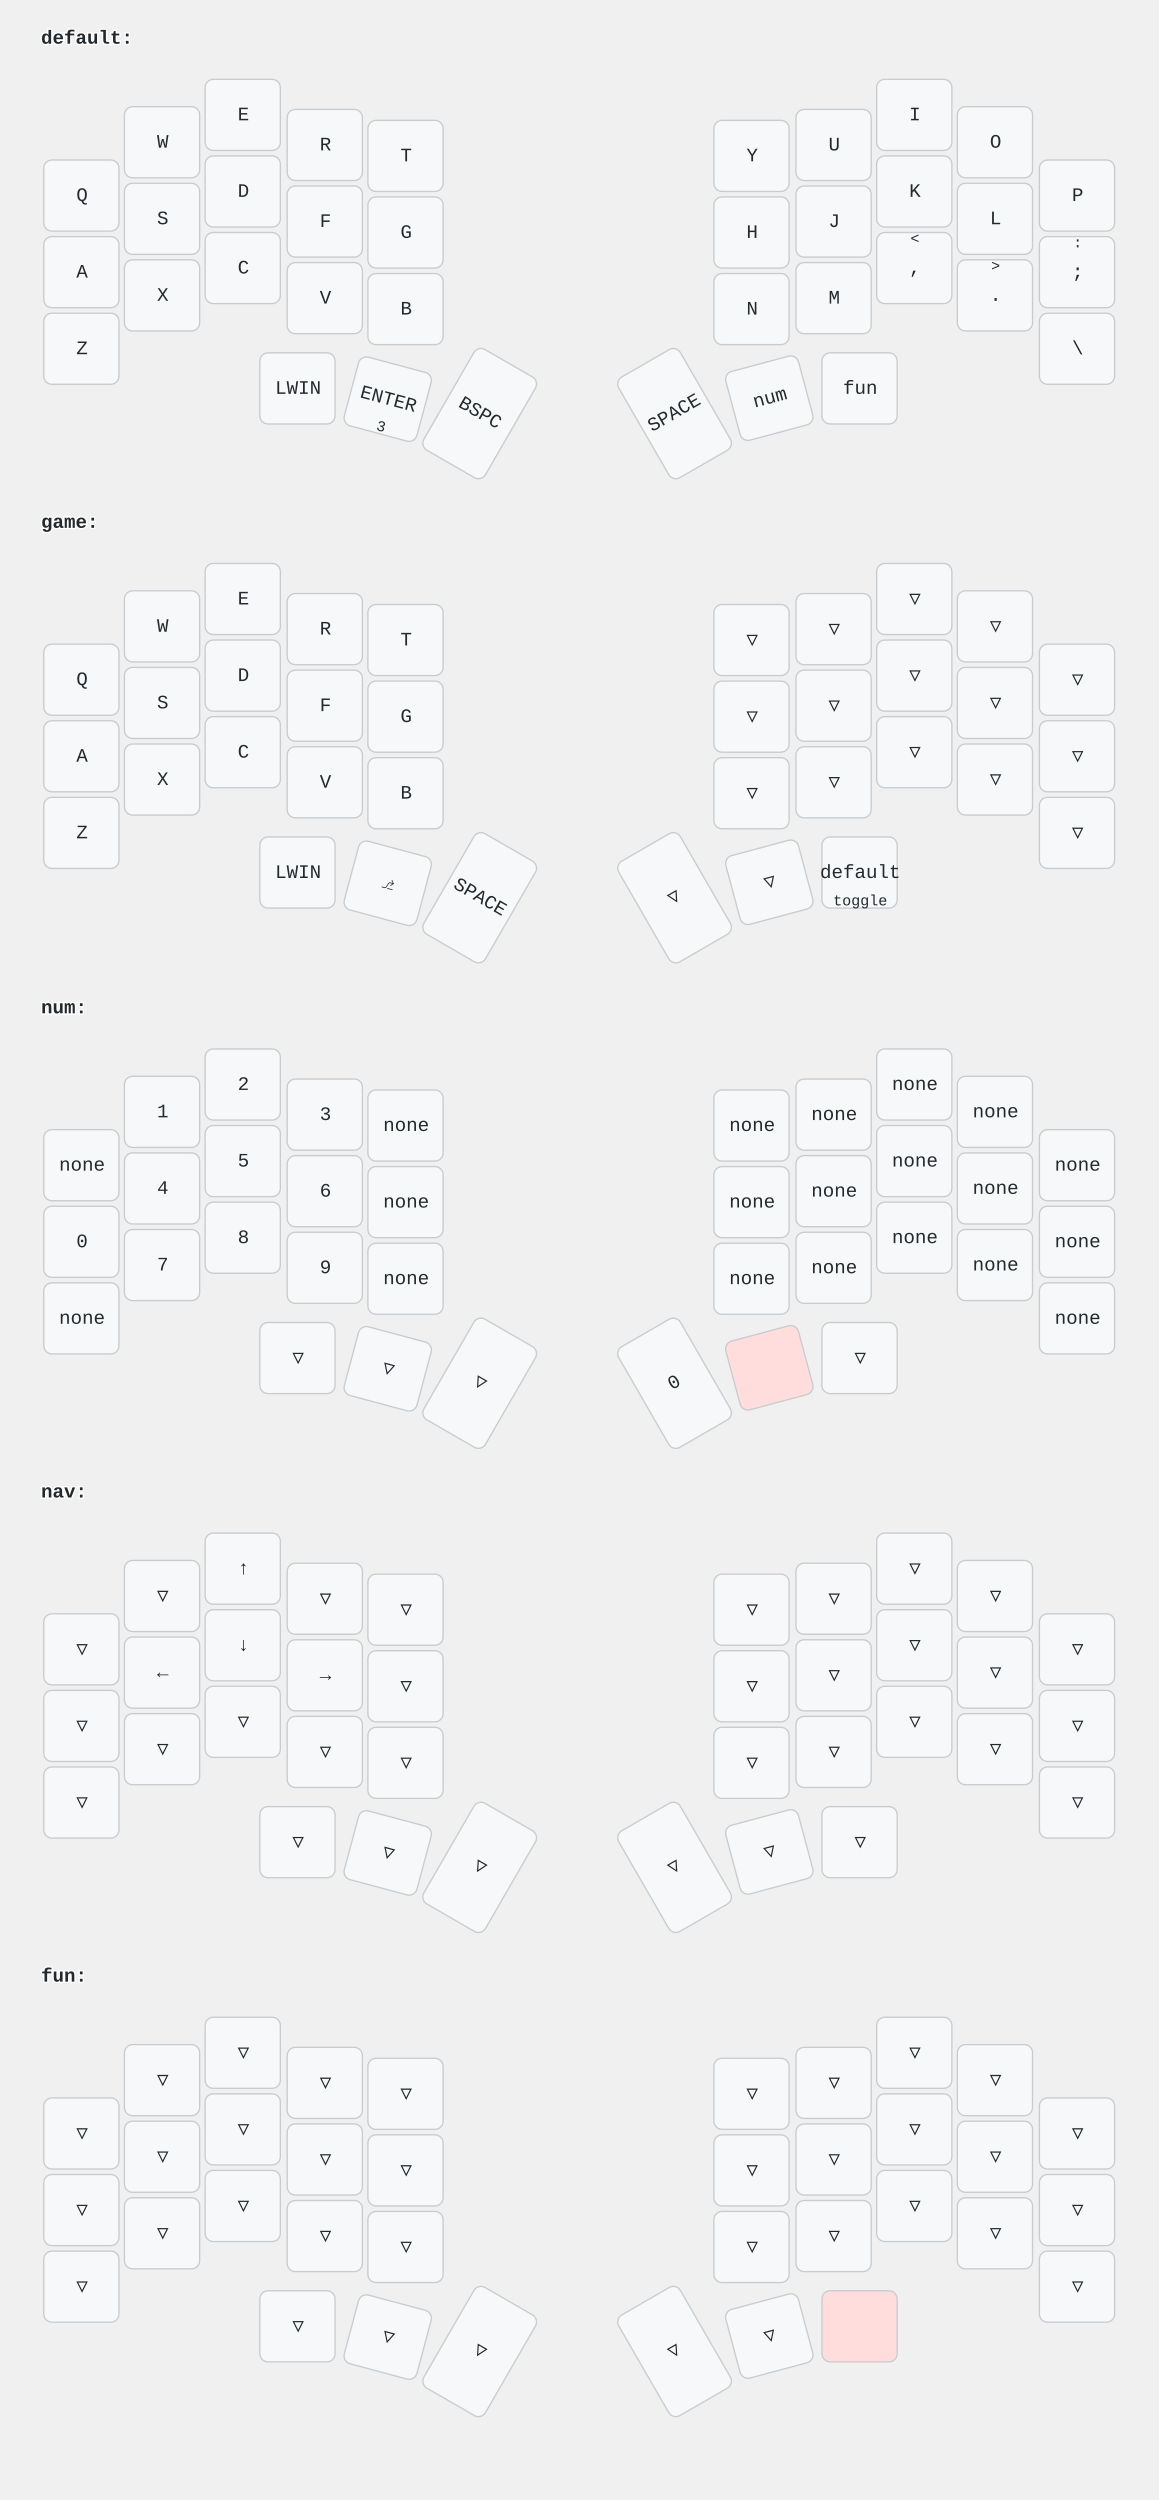
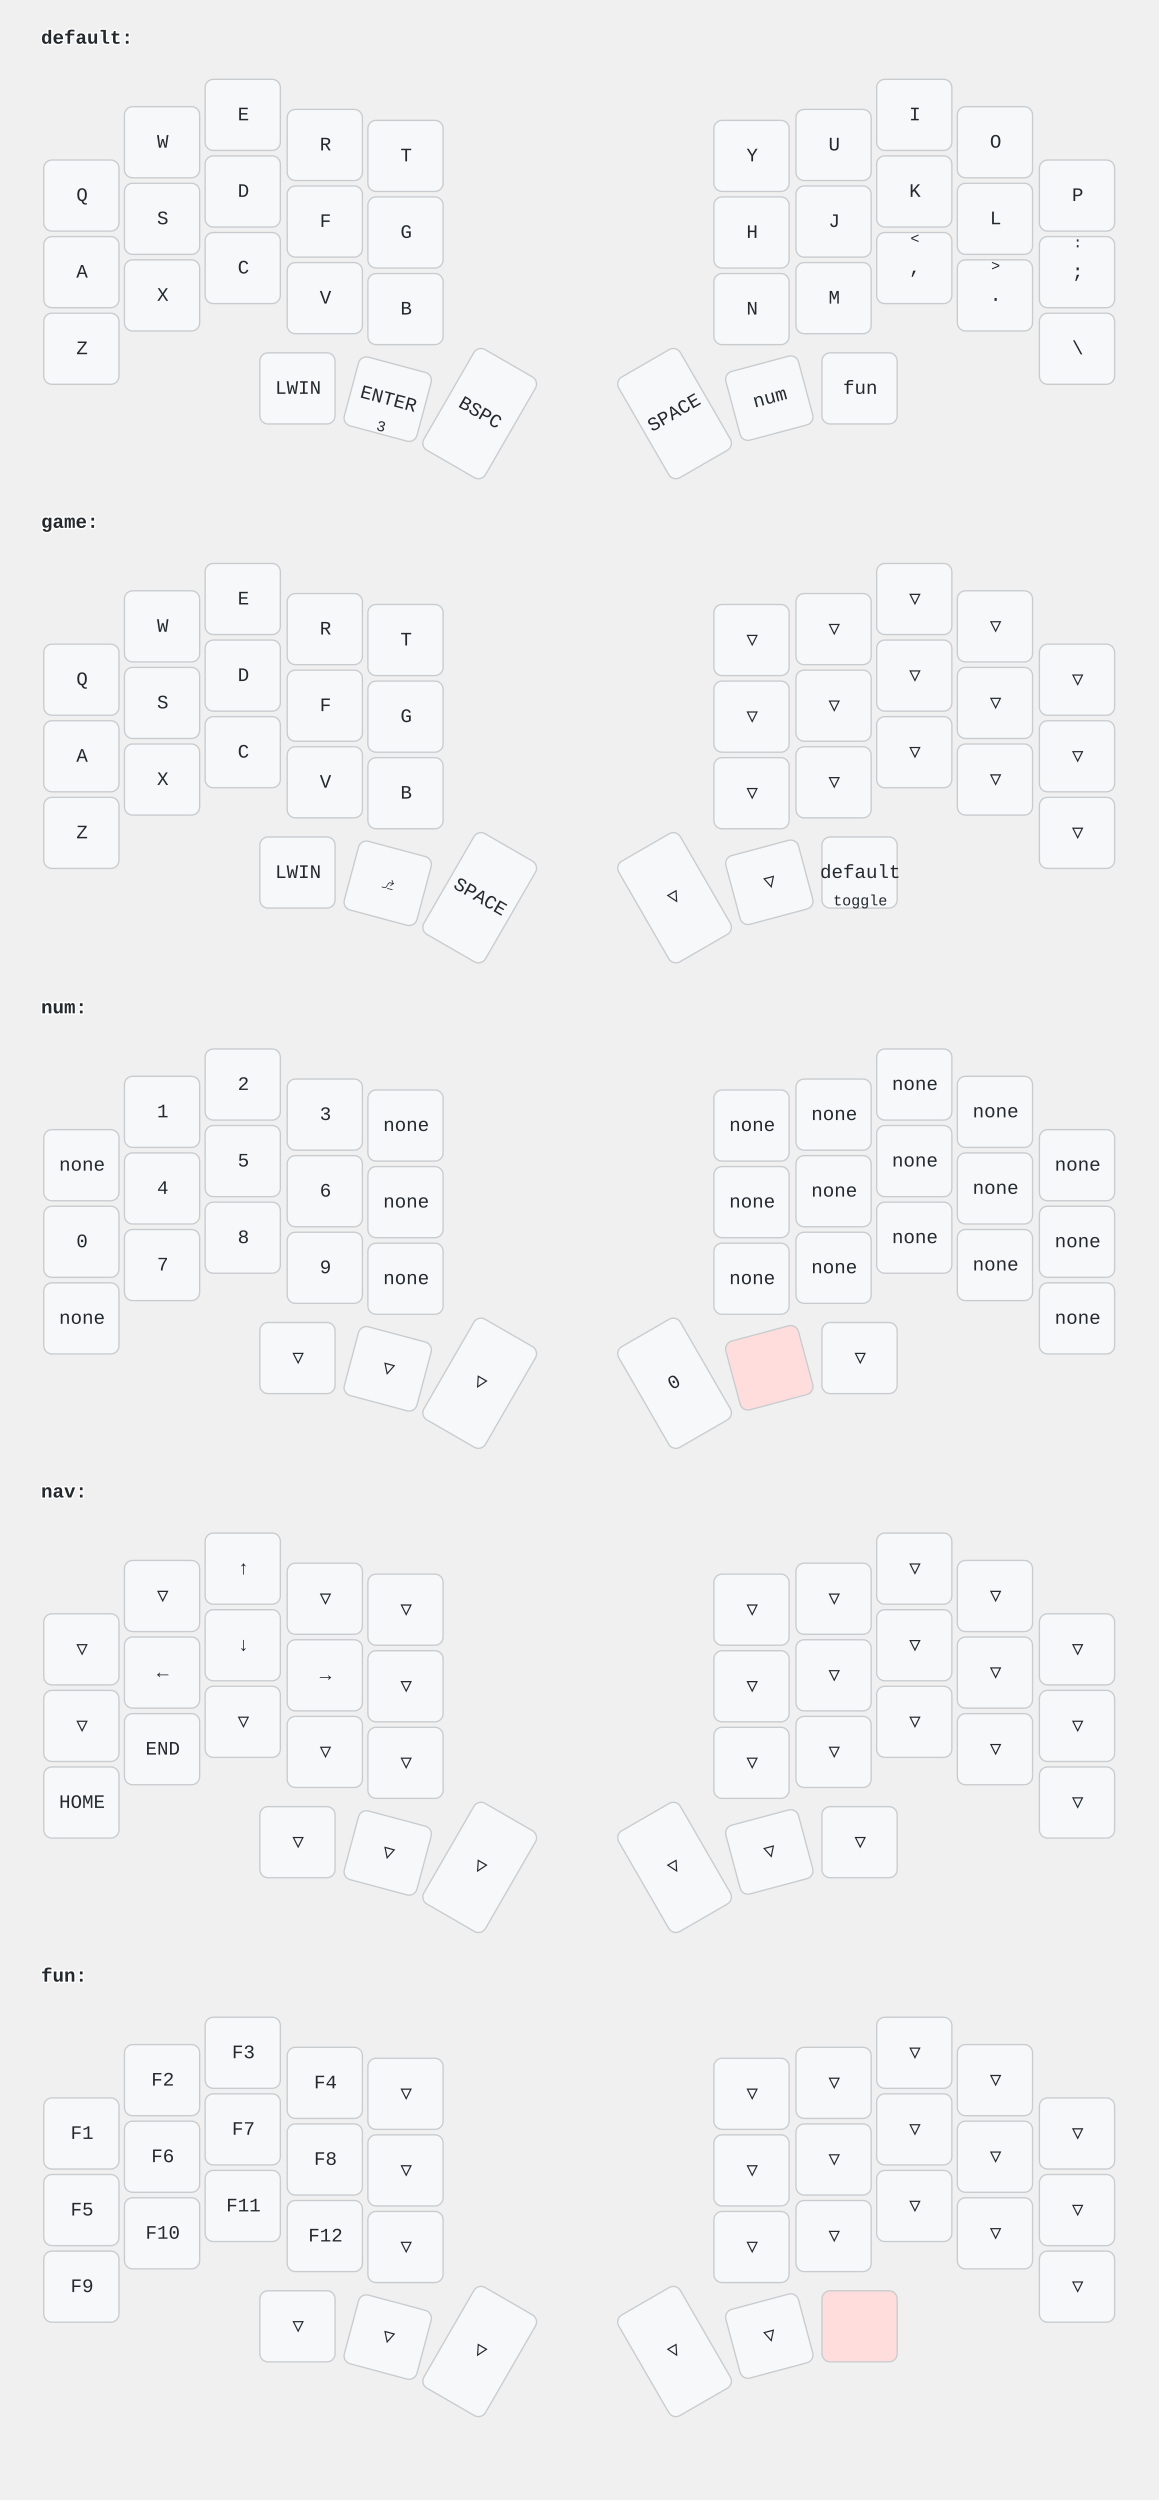
<svg xmlns="http://www.w3.org/2000/svg" width="847" height="1828" viewBox="0 0 847 1828" class="keymap">
  <style>/* font and background color specifications */
svg {
    font-family: SFMono-Regular,Consolas,Liberation Mono,Menlo,monospace;
    font-size: 14px;
    font-kerning: normal;
    text-rendering: optimizeLegibility;
    fill: #24292e;
}

/* default key styling */
rect {
    fill: #f6f8fa;
    stroke: #c9cccf;
    stroke-width: 1;
}

/* color accent for combo boxes */
rect.combo {
    fill: #cdf;
}

/* color accent for held keys */
rect.held, rect.combo.held {
    fill: #fdd;
}

/* color accent for ghost (optional) keys */
rect.ghost, rect.combo.ghost {
    fill: #ddd;
}

text {
    text-anchor: middle;
    dominant-baseline: middle;
}

/* styling for layer labels */
text.label {
    font-weight: bold;
    text-anchor: start;
    stroke: white;
    stroke-width: 2;
    paint-order: stroke;
}

/* styling for combo tap, and key hold/shifted label text */
text.combo, text.hold, text.shifted {
    font-size: 11px;
}

text.hold {
    text-anchor: middle;
    dominant-baseline: auto;
}

text.shifted {
    text-anchor: middle;
    dominant-baseline: hanging;
}

/* styling for hold/shifted label text in combo box */
text.combo.hold, text.combo.shifted {
    font-size: 8px;
}

/* styling for combo dendrons */
path {
    stroke-width: 1;
    stroke: gray;
    fill: none;
}
</style>
  <g transform="translate(30, 0)" class="layer-default">
    <text x="0" y="28" class="label" id="default">default:</text>
    <g transform="translate(0, 56)">
      <g transform="translate(30, 87)" class="key keypos-0">
        <rect rx="6" ry="6" x="-28" y="-26" width="55" height="52" class="key" />
        <text x="0" y="0" class="key tap">Q</text>
      </g>
      <g transform="translate(89, 48)" class="key keypos-1">
        <rect rx="6" ry="6" x="-28" y="-26" width="55" height="52" class="key" />
        <text x="0" y="0" class="key tap">W</text>
      </g>
      <g transform="translate(148, 28)" class="key keypos-2">
        <rect rx="6" ry="6" x="-28" y="-26" width="55" height="52" class="key" />
        <text x="0" y="0" class="key tap">E</text>
      </g>
      <g transform="translate(208, 50)" class="key keypos-3">
        <rect rx="6" ry="6" x="-28" y="-26" width="55" height="52" class="key" />
        <text x="0" y="0" class="key tap">R</text>
      </g>
      <g transform="translate(267, 58)" class="key keypos-4">
        <rect rx="6" ry="6" x="-28" y="-26" width="55" height="52" class="key" />
        <text x="0" y="0" class="key tap">T</text>
      </g>
      <g transform="translate(520, 58)" class="key keypos-5">
        <rect rx="6" ry="6" x="-28" y="-26" width="55" height="52" class="key" />
        <text x="0" y="0" class="key tap">Y</text>
      </g>
      <g transform="translate(580, 50)" class="key keypos-6">
        <rect rx="6" ry="6" x="-28" y="-26" width="55" height="52" class="key" />
        <text x="0" y="0" class="key tap">U</text>
      </g>
      <g transform="translate(639, 28)" class="key keypos-7">
        <rect rx="6" ry="6" x="-28" y="-26" width="55" height="52" class="key" />
        <text x="0" y="0" class="key tap">I</text>
      </g>
      <g transform="translate(698, 48)" class="key keypos-8">
        <rect rx="6" ry="6" x="-28" y="-26" width="55" height="52" class="key" />
        <text x="0" y="0" class="key tap">O</text>
      </g>
      <g transform="translate(758, 87)" class="key keypos-9">
        <rect rx="6" ry="6" x="-28" y="-26" width="55" height="52" class="key" />
        <text x="0" y="0" class="key tap">P</text>
      </g>
      <g transform="translate(30, 143)" class="key keypos-10">
        <rect rx="6" ry="6" x="-28" y="-26" width="55" height="52" class="key" />
        <text x="0" y="0" class="key tap">A</text>
      </g>
      <g transform="translate(89, 104)" class="key keypos-11">
        <rect rx="6" ry="6" x="-28" y="-26" width="55" height="52" class="key" />
        <text x="0" y="0" class="key tap">S</text>
      </g>
      <g transform="translate(148, 84)" class="key keypos-12">
        <rect rx="6" ry="6" x="-28" y="-26" width="55" height="52" class="key" />
        <text x="0" y="0" class="key tap">D</text>
      </g>
      <g transform="translate(208, 106)" class="key keypos-13">
        <rect rx="6" ry="6" x="-28" y="-26" width="55" height="52" class="key" />
        <text x="0" y="0" class="key tap">F</text>
      </g>
      <g transform="translate(267, 114)" class="key keypos-14">
        <rect rx="6" ry="6" x="-28" y="-26" width="55" height="52" class="key" />
        <text x="0" y="0" class="key tap">G</text>
      </g>
      <g transform="translate(520, 114)" class="key keypos-15">
        <rect rx="6" ry="6" x="-28" y="-26" width="55" height="52" class="key" />
        <text x="0" y="0" class="key tap">H</text>
      </g>
      <g transform="translate(580, 106)" class="key keypos-16">
        <rect rx="6" ry="6" x="-28" y="-26" width="55" height="52" class="key" />
        <text x="0" y="0" class="key tap">J</text>
      </g>
      <g transform="translate(639, 84)" class="key keypos-17">
        <rect rx="6" ry="6" x="-28" y="-26" width="55" height="52" class="key" />
        <text x="0" y="0" class="key tap">K</text>
      </g>
      <g transform="translate(698, 104)" class="key keypos-18">
        <rect rx="6" ry="6" x="-28" y="-26" width="55" height="52" class="key" />
        <text x="0" y="0" class="key tap">L</text>
      </g>
      <g transform="translate(758, 143)" class="key keypos-19">
        <rect rx="6" ry="6" x="-28" y="-26" width="55" height="52" class="key" />
        <text x="0" y="0" class="key tap">;</text>
        <text x="0" y="-24" class="key shifted">:</text>
      </g>
      <g transform="translate(30, 199)" class="key keypos-20">
        <rect rx="6" ry="6" x="-28" y="-26" width="55" height="52" class="key" />
        <text x="0" y="0" class="key tap">Z</text>
      </g>
      <g transform="translate(89, 160)" class="key keypos-21">
        <rect rx="6" ry="6" x="-28" y="-26" width="55" height="52" class="key" />
        <text x="0" y="0" class="key tap">X</text>
      </g>
      <g transform="translate(148, 140)" class="key keypos-22">
        <rect rx="6" ry="6" x="-28" y="-26" width="55" height="52" class="key" />
        <text x="0" y="0" class="key tap">C</text>
      </g>
      <g transform="translate(208, 162)" class="key keypos-23">
        <rect rx="6" ry="6" x="-28" y="-26" width="55" height="52" class="key" />
        <text x="0" y="0" class="key tap">V</text>
      </g>
      <g transform="translate(267, 170)" class="key keypos-24">
        <rect rx="6" ry="6" x="-28" y="-26" width="55" height="52" class="key" />
        <text x="0" y="0" class="key tap">B</text>
      </g>
      <g transform="translate(520, 170)" class="key keypos-25">
        <rect rx="6" ry="6" x="-28" y="-26" width="55" height="52" class="key" />
        <text x="0" y="0" class="key tap">N</text>
      </g>
      <g transform="translate(580, 162)" class="key keypos-26">
        <rect rx="6" ry="6" x="-28" y="-26" width="55" height="52" class="key" />
        <text x="0" y="0" class="key tap">M</text>
      </g>
      <g transform="translate(639, 140)" class="key keypos-27">
        <rect rx="6" ry="6" x="-28" y="-26" width="55" height="52" class="key" />
        <text x="0" y="0" class="key tap">,</text>
        <text x="0" y="-24" class="key shifted">&lt;</text>
      </g>
      <g transform="translate(698, 160)" class="key keypos-28">
        <rect rx="6" ry="6" x="-28" y="-26" width="55" height="52" class="key" />
        <text x="0" y="0" class="key tap">.</text>
        <text x="0" y="-24" class="key shifted">&gt;</text>
      </g>
      <g transform="translate(758, 199)" class="key keypos-29">
        <rect rx="6" ry="6" x="-28" y="-26" width="55" height="52" class="key" />
        <text x="0" y="0" class="key tap">\</text>
      </g>
      <g transform="translate(188, 228)" class="key keypos-30">
        <rect rx="6" ry="6" x="-28" y="-26" width="55" height="52" class="key" />
        <text x="0" y="0" class="key tap">LWIN</text>
      </g>
      <g transform="translate(254, 236) rotate(15.0)" class="key keypos-31">
        <rect rx="6" ry="6" x="-28" y="-26" width="55" height="52" class="key" />
        <text x="0" y="0" class="key tap">ENTER</text>
        <text x="0" y="24" class="key hold">3</text>
      </g>
      <g transform="translate(321, 246) rotate(30.0)" class="key keypos-32">
        <rect rx="6" ry="6" x="-26" y="-42" width="52" height="85" class="key" />
        <text x="0" y="0" class="key tap">BSPC</text>
      </g>
      <g transform="translate(463, 246) rotate(-30.0)" class="key keypos-33">
        <rect rx="6" ry="6" x="-26" y="-42" width="52" height="85" class="key" />
        <text x="0" y="0" class="key tap">SPACE</text>
      </g>
      <g transform="translate(533, 235) rotate(-15.0)" class="key keypos-34">
        <rect rx="6" ry="6" x="-28" y="-26" width="55" height="52" class="key" />
        <a href="#num">
          <text x="0" y="0" class="key tap layer-activator">num</text>
        </a>
      </g>
      <g transform="translate(599, 228)" class="key keypos-35">
        <rect rx="6" ry="6" x="-28" y="-26" width="55" height="52" class="key" />
        <a href="#fun">
          <text x="0" y="0" class="key tap layer-activator">fun</text>
        </a>
      </g>
    </g>
  </g>
  <g transform="translate(30, 354)" class="layer-game">
    <text x="0" y="28" class="label" id="game">game:</text>
    <g transform="translate(0, 56)">
      <g transform="translate(30, 87)" class="key keypos-0">
        <rect rx="6" ry="6" x="-28" y="-26" width="55" height="52" class="key" />
        <text x="0" y="0" class="key tap">Q</text>
      </g>
      <g transform="translate(89, 48)" class="key keypos-1">
        <rect rx="6" ry="6" x="-28" y="-26" width="55" height="52" class="key" />
        <text x="0" y="0" class="key tap">W</text>
      </g>
      <g transform="translate(148, 28)" class="key keypos-2">
        <rect rx="6" ry="6" x="-28" y="-26" width="55" height="52" class="key" />
        <text x="0" y="0" class="key tap">E</text>
      </g>
      <g transform="translate(208, 50)" class="key keypos-3">
        <rect rx="6" ry="6" x="-28" y="-26" width="55" height="52" class="key" />
        <text x="0" y="0" class="key tap">R</text>
      </g>
      <g transform="translate(267, 58)" class="key keypos-4">
        <rect rx="6" ry="6" x="-28" y="-26" width="55" height="52" class="key" />
        <text x="0" y="0" class="key tap">T</text>
      </g>
      <g transform="translate(520, 58)" class="key trans keypos-5">
        <rect rx="6" ry="6" x="-28" y="-26" width="55" height="52" class="key trans" />
        <text x="0" y="0" class="key trans tap">▽</text>
      </g>
      <g transform="translate(580, 50)" class="key trans keypos-6">
        <rect rx="6" ry="6" x="-28" y="-26" width="55" height="52" class="key trans" />
        <text x="0" y="0" class="key trans tap">▽</text>
      </g>
      <g transform="translate(639, 28)" class="key trans keypos-7">
        <rect rx="6" ry="6" x="-28" y="-26" width="55" height="52" class="key trans" />
        <text x="0" y="0" class="key trans tap">▽</text>
      </g>
      <g transform="translate(698, 48)" class="key trans keypos-8">
        <rect rx="6" ry="6" x="-28" y="-26" width="55" height="52" class="key trans" />
        <text x="0" y="0" class="key trans tap">▽</text>
      </g>
      <g transform="translate(758, 87)" class="key trans keypos-9">
        <rect rx="6" ry="6" x="-28" y="-26" width="55" height="52" class="key trans" />
        <text x="0" y="0" class="key trans tap">▽</text>
      </g>
      <g transform="translate(30, 143)" class="key keypos-10">
        <rect rx="6" ry="6" x="-28" y="-26" width="55" height="52" class="key" />
        <text x="0" y="0" class="key tap">A</text>
      </g>
      <g transform="translate(89, 104)" class="key keypos-11">
        <rect rx="6" ry="6" x="-28" y="-26" width="55" height="52" class="key" />
        <text x="0" y="0" class="key tap">S</text>
      </g>
      <g transform="translate(148, 84)" class="key keypos-12">
        <rect rx="6" ry="6" x="-28" y="-26" width="55" height="52" class="key" />
        <text x="0" y="0" class="key tap">D</text>
      </g>
      <g transform="translate(208, 106)" class="key keypos-13">
        <rect rx="6" ry="6" x="-28" y="-26" width="55" height="52" class="key" />
        <text x="0" y="0" class="key tap">F</text>
      </g>
      <g transform="translate(267, 114)" class="key keypos-14">
        <rect rx="6" ry="6" x="-28" y="-26" width="55" height="52" class="key" />
        <text x="0" y="0" class="key tap">G</text>
      </g>
      <g transform="translate(520, 114)" class="key trans keypos-15">
        <rect rx="6" ry="6" x="-28" y="-26" width="55" height="52" class="key trans" />
        <text x="0" y="0" class="key trans tap">▽</text>
      </g>
      <g transform="translate(580, 106)" class="key trans keypos-16">
        <rect rx="6" ry="6" x="-28" y="-26" width="55" height="52" class="key trans" />
        <text x="0" y="0" class="key trans tap">▽</text>
      </g>
      <g transform="translate(639, 84)" class="key trans keypos-17">
        <rect rx="6" ry="6" x="-28" y="-26" width="55" height="52" class="key trans" />
        <text x="0" y="0" class="key trans tap">▽</text>
      </g>
      <g transform="translate(698, 104)" class="key trans keypos-18">
        <rect rx="6" ry="6" x="-28" y="-26" width="55" height="52" class="key trans" />
        <text x="0" y="0" class="key trans tap">▽</text>
      </g>
      <g transform="translate(758, 143)" class="key trans keypos-19">
        <rect rx="6" ry="6" x="-28" y="-26" width="55" height="52" class="key trans" />
        <text x="0" y="0" class="key trans tap">▽</text>
      </g>
      <g transform="translate(30, 199)" class="key keypos-20">
        <rect rx="6" ry="6" x="-28" y="-26" width="55" height="52" class="key" />
        <text x="0" y="0" class="key tap">Z</text>
      </g>
      <g transform="translate(89, 160)" class="key keypos-21">
        <rect rx="6" ry="6" x="-28" y="-26" width="55" height="52" class="key" />
        <text x="0" y="0" class="key tap">X</text>
      </g>
      <g transform="translate(148, 140)" class="key keypos-22">
        <rect rx="6" ry="6" x="-28" y="-26" width="55" height="52" class="key" />
        <text x="0" y="0" class="key tap">C</text>
      </g>
      <g transform="translate(208, 162)" class="key keypos-23">
        <rect rx="6" ry="6" x="-28" y="-26" width="55" height="52" class="key" />
        <text x="0" y="0" class="key tap">V</text>
      </g>
      <g transform="translate(267, 170)" class="key keypos-24">
        <rect rx="6" ry="6" x="-28" y="-26" width="55" height="52" class="key" />
        <text x="0" y="0" class="key tap">B</text>
      </g>
      <g transform="translate(520, 170)" class="key trans keypos-25">
        <rect rx="6" ry="6" x="-28" y="-26" width="55" height="52" class="key trans" />
        <text x="0" y="0" class="key trans tap">▽</text>
      </g>
      <g transform="translate(580, 162)" class="key trans keypos-26">
        <rect rx="6" ry="6" x="-28" y="-26" width="55" height="52" class="key trans" />
        <text x="0" y="0" class="key trans tap">▽</text>
      </g>
      <g transform="translate(639, 140)" class="key trans keypos-27">
        <rect rx="6" ry="6" x="-28" y="-26" width="55" height="52" class="key trans" />
        <text x="0" y="0" class="key trans tap">▽</text>
      </g>
      <g transform="translate(698, 160)" class="key trans keypos-28">
        <rect rx="6" ry="6" x="-28" y="-26" width="55" height="52" class="key trans" />
        <text x="0" y="0" class="key trans tap">▽</text>
      </g>
      <g transform="translate(758, 199)" class="key trans keypos-29">
        <rect rx="6" ry="6" x="-28" y="-26" width="55" height="52" class="key trans" />
        <text x="0" y="0" class="key trans tap">▽</text>
      </g>
      <g transform="translate(188, 228)" class="key keypos-30">
        <rect rx="6" ry="6" x="-28" y="-26" width="55" height="52" class="key" />
        <text x="0" y="0" class="key tap">LWIN</text>
      </g>
      <g transform="translate(254, 236) rotate(15.0)" class="key keypos-31">
        <rect rx="6" ry="6" x="-28" y="-26" width="55" height="52" class="key" />
        <text x="0" y="0" class="key tap">⎇</text>
      </g>
      <g transform="translate(321, 246) rotate(30.0)" class="key keypos-32">
        <rect rx="6" ry="6" x="-26" y="-42" width="52" height="85" class="key" />
        <text x="0" y="0" class="key tap">SPACE</text>
      </g>
      <g transform="translate(463, 246) rotate(-30.0)" class="key trans keypos-33">
        <rect rx="6" ry="6" x="-26" y="-42" width="52" height="85" class="key trans" />
        <text x="0" y="0" class="key trans tap">▽</text>
      </g>
      <g transform="translate(533, 235) rotate(-15.0)" class="key trans keypos-34">
        <rect rx="6" ry="6" x="-28" y="-26" width="55" height="52" class="key trans" />
        <text x="0" y="0" class="key trans tap">▽</text>
      </g>
      <g transform="translate(599, 228)" class="key keypos-35">
        <rect rx="6" ry="6" x="-28" y="-26" width="55" height="52" class="key" />
        <a href="#default">
          <text x="0" y="0" class="key tap layer-activator">default</text>
        </a>
        <text x="0" y="24" class="key hold">toggle</text>
      </g>
    </g>
  </g>
  <g transform="translate(30, 709)" class="layer-num">
    <text x="0" y="28" class="label" id="num">num:</text>
    <g transform="translate(0, 56)">
      <g transform="translate(30, 87)" class="key keypos-0">
        <rect rx="6" ry="6" x="-28" y="-26" width="55" height="52" class="key" />
        <text x="0" y="0" class="key tap">none</text>
      </g>
      <g transform="translate(89, 48)" class="key keypos-1">
        <rect rx="6" ry="6" x="-28" y="-26" width="55" height="52" class="key" />
        <text x="0" y="0" class="key tap">1</text>
      </g>
      <g transform="translate(148, 28)" class="key keypos-2">
        <rect rx="6" ry="6" x="-28" y="-26" width="55" height="52" class="key" />
        <text x="0" y="0" class="key tap">2</text>
      </g>
      <g transform="translate(208, 50)" class="key keypos-3">
        <rect rx="6" ry="6" x="-28" y="-26" width="55" height="52" class="key" />
        <text x="0" y="0" class="key tap">3</text>
      </g>
      <g transform="translate(267, 58)" class="key keypos-4">
        <rect rx="6" ry="6" x="-28" y="-26" width="55" height="52" class="key" />
        <text x="0" y="0" class="key tap">none</text>
      </g>
      <g transform="translate(520, 58)" class="key keypos-5">
        <rect rx="6" ry="6" x="-28" y="-26" width="55" height="52" class="key" />
        <text x="0" y="0" class="key tap">none</text>
      </g>
      <g transform="translate(580, 50)" class="key keypos-6">
        <rect rx="6" ry="6" x="-28" y="-26" width="55" height="52" class="key" />
        <text x="0" y="0" class="key tap">none</text>
      </g>
      <g transform="translate(639, 28)" class="key keypos-7">
        <rect rx="6" ry="6" x="-28" y="-26" width="55" height="52" class="key" />
        <text x="0" y="0" class="key tap">none</text>
      </g>
      <g transform="translate(698, 48)" class="key keypos-8">
        <rect rx="6" ry="6" x="-28" y="-26" width="55" height="52" class="key" />
        <text x="0" y="0" class="key tap">none</text>
      </g>
      <g transform="translate(758, 87)" class="key keypos-9">
        <rect rx="6" ry="6" x="-28" y="-26" width="55" height="52" class="key" />
        <text x="0" y="0" class="key tap">none</text>
      </g>
      <g transform="translate(30, 143)" class="key keypos-10">
        <rect rx="6" ry="6" x="-28" y="-26" width="55" height="52" class="key" />
        <text x="0" y="0" class="key tap">0</text>
      </g>
      <g transform="translate(89, 104)" class="key keypos-11">
        <rect rx="6" ry="6" x="-28" y="-26" width="55" height="52" class="key" />
        <text x="0" y="0" class="key tap">4</text>
      </g>
      <g transform="translate(148, 84)" class="key keypos-12">
        <rect rx="6" ry="6" x="-28" y="-26" width="55" height="52" class="key" />
        <text x="0" y="0" class="key tap">5</text>
      </g>
      <g transform="translate(208, 106)" class="key keypos-13">
        <rect rx="6" ry="6" x="-28" y="-26" width="55" height="52" class="key" />
        <text x="0" y="0" class="key tap">6</text>
      </g>
      <g transform="translate(267, 114)" class="key keypos-14">
        <rect rx="6" ry="6" x="-28" y="-26" width="55" height="52" class="key" />
        <text x="0" y="0" class="key tap">none</text>
      </g>
      <g transform="translate(520, 114)" class="key keypos-15">
        <rect rx="6" ry="6" x="-28" y="-26" width="55" height="52" class="key" />
        <text x="0" y="0" class="key tap">none</text>
      </g>
      <g transform="translate(580, 106)" class="key keypos-16">
        <rect rx="6" ry="6" x="-28" y="-26" width="55" height="52" class="key" />
        <text x="0" y="0" class="key tap">none</text>
      </g>
      <g transform="translate(639, 84)" class="key keypos-17">
        <rect rx="6" ry="6" x="-28" y="-26" width="55" height="52" class="key" />
        <text x="0" y="0" class="key tap">none</text>
      </g>
      <g transform="translate(698, 104)" class="key keypos-18">
        <rect rx="6" ry="6" x="-28" y="-26" width="55" height="52" class="key" />
        <text x="0" y="0" class="key tap">none</text>
      </g>
      <g transform="translate(758, 143)" class="key keypos-19">
        <rect rx="6" ry="6" x="-28" y="-26" width="55" height="52" class="key" />
        <text x="0" y="0" class="key tap">none</text>
      </g>
      <g transform="translate(30, 199)" class="key keypos-20">
        <rect rx="6" ry="6" x="-28" y="-26" width="55" height="52" class="key" />
        <text x="0" y="0" class="key tap">none</text>
      </g>
      <g transform="translate(89, 160)" class="key keypos-21">
        <rect rx="6" ry="6" x="-28" y="-26" width="55" height="52" class="key" />
        <text x="0" y="0" class="key tap">7</text>
      </g>
      <g transform="translate(148, 140)" class="key keypos-22">
        <rect rx="6" ry="6" x="-28" y="-26" width="55" height="52" class="key" />
        <text x="0" y="0" class="key tap">8</text>
      </g>
      <g transform="translate(208, 162)" class="key keypos-23">
        <rect rx="6" ry="6" x="-28" y="-26" width="55" height="52" class="key" />
        <text x="0" y="0" class="key tap">9</text>
      </g>
      <g transform="translate(267, 170)" class="key keypos-24">
        <rect rx="6" ry="6" x="-28" y="-26" width="55" height="52" class="key" />
        <text x="0" y="0" class="key tap">none</text>
      </g>
      <g transform="translate(520, 170)" class="key keypos-25">
        <rect rx="6" ry="6" x="-28" y="-26" width="55" height="52" class="key" />
        <text x="0" y="0" class="key tap">none</text>
      </g>
      <g transform="translate(580, 162)" class="key keypos-26">
        <rect rx="6" ry="6" x="-28" y="-26" width="55" height="52" class="key" />
        <text x="0" y="0" class="key tap">none</text>
      </g>
      <g transform="translate(639, 140)" class="key keypos-27">
        <rect rx="6" ry="6" x="-28" y="-26" width="55" height="52" class="key" />
        <text x="0" y="0" class="key tap">none</text>
      </g>
      <g transform="translate(698, 160)" class="key keypos-28">
        <rect rx="6" ry="6" x="-28" y="-26" width="55" height="52" class="key" />
        <text x="0" y="0" class="key tap">none</text>
      </g>
      <g transform="translate(758, 199)" class="key keypos-29">
        <rect rx="6" ry="6" x="-28" y="-26" width="55" height="52" class="key" />
        <text x="0" y="0" class="key tap">none</text>
      </g>
      <g transform="translate(188, 228)" class="key trans keypos-30">
        <rect rx="6" ry="6" x="-28" y="-26" width="55" height="52" class="key trans" />
        <text x="0" y="0" class="key trans tap">▽</text>
      </g>
      <g transform="translate(254, 236) rotate(15.0)" class="key trans keypos-31">
        <rect rx="6" ry="6" x="-28" y="-26" width="55" height="52" class="key trans" />
        <text x="0" y="0" class="key trans tap">▽</text>
      </g>
      <g transform="translate(321, 246) rotate(30.0)" class="key trans keypos-32">
        <rect rx="6" ry="6" x="-26" y="-42" width="52" height="85" class="key trans" />
        <text x="0" y="0" class="key trans tap">▽</text>
      </g>
      <g transform="translate(463, 246) rotate(-30.0)" class="key keypos-33">
        <rect rx="6" ry="6" x="-26" y="-42" width="52" height="85" class="key" />
        <text x="0" y="0" class="key tap">0</text>
      </g>
      <g transform="translate(533, 235) rotate(-15.0)" class="key held keypos-34">
        <rect rx="6" ry="6" x="-28" y="-26" width="55" height="52" class="key held" />
      </g>
      <g transform="translate(599, 228)" class="key trans keypos-35">
        <rect rx="6" ry="6" x="-28" y="-26" width="55" height="52" class="key trans" />
        <text x="0" y="0" class="key trans tap">▽</text>
      </g>
    </g>
  </g>
  <g transform="translate(30, 1063)" class="layer-nav">
    <text x="0" y="28" class="label" id="nav">nav:</text>
    <g transform="translate(0, 56)">
      <g transform="translate(30, 87)" class="key trans keypos-0">
        <rect rx="6" ry="6" x="-28" y="-26" width="55" height="52" class="key trans" />
        <text x="0" y="0" class="key trans tap">▽</text>
      </g>
      <g transform="translate(89, 48)" class="key trans keypos-1">
        <rect rx="6" ry="6" x="-28" y="-26" width="55" height="52" class="key trans" />
        <text x="0" y="0" class="key trans tap">▽</text>
      </g>
      <g transform="translate(148, 28)" class="key keypos-2">
        <rect rx="6" ry="6" x="-28" y="-26" width="55" height="52" class="key" />
        <text x="0" y="0" class="key tap">↑</text>
      </g>
      <g transform="translate(208, 50)" class="key trans keypos-3">
        <rect rx="6" ry="6" x="-28" y="-26" width="55" height="52" class="key trans" />
        <text x="0" y="0" class="key trans tap">▽</text>
      </g>
      <g transform="translate(267, 58)" class="key trans keypos-4">
        <rect rx="6" ry="6" x="-28" y="-26" width="55" height="52" class="key trans" />
        <text x="0" y="0" class="key trans tap">▽</text>
      </g>
      <g transform="translate(520, 58)" class="key trans keypos-5">
        <rect rx="6" ry="6" x="-28" y="-26" width="55" height="52" class="key trans" />
        <text x="0" y="0" class="key trans tap">▽</text>
      </g>
      <g transform="translate(580, 50)" class="key trans keypos-6">
        <rect rx="6" ry="6" x="-28" y="-26" width="55" height="52" class="key trans" />
        <text x="0" y="0" class="key trans tap">▽</text>
      </g>
      <g transform="translate(639, 28)" class="key trans keypos-7">
        <rect rx="6" ry="6" x="-28" y="-26" width="55" height="52" class="key trans" />
        <text x="0" y="0" class="key trans tap">▽</text>
      </g>
      <g transform="translate(698, 48)" class="key trans keypos-8">
        <rect rx="6" ry="6" x="-28" y="-26" width="55" height="52" class="key trans" />
        <text x="0" y="0" class="key trans tap">▽</text>
      </g>
      <g transform="translate(758, 87)" class="key trans keypos-9">
        <rect rx="6" ry="6" x="-28" y="-26" width="55" height="52" class="key trans" />
        <text x="0" y="0" class="key trans tap">▽</text>
      </g>
      <g transform="translate(30, 143)" class="key trans keypos-10">
        <rect rx="6" ry="6" x="-28" y="-26" width="55" height="52" class="key trans" />
        <text x="0" y="0" class="key trans tap">▽</text>
      </g>
      <g transform="translate(89, 104)" class="key keypos-11">
        <rect rx="6" ry="6" x="-28" y="-26" width="55" height="52" class="key" />
        <text x="0" y="0" class="key tap">←</text>
      </g>
      <g transform="translate(148, 84)" class="key keypos-12">
        <rect rx="6" ry="6" x="-28" y="-26" width="55" height="52" class="key" />
        <text x="0" y="0" class="key tap">↓</text>
      </g>
      <g transform="translate(208, 106)" class="key keypos-13">
        <rect rx="6" ry="6" x="-28" y="-26" width="55" height="52" class="key" />
        <text x="0" y="0" class="key tap">→</text>
      </g>
      <g transform="translate(267, 114)" class="key trans keypos-14">
        <rect rx="6" ry="6" x="-28" y="-26" width="55" height="52" class="key trans" />
        <text x="0" y="0" class="key trans tap">▽</text>
      </g>
      <g transform="translate(520, 114)" class="key trans keypos-15">
        <rect rx="6" ry="6" x="-28" y="-26" width="55" height="52" class="key trans" />
        <text x="0" y="0" class="key trans tap">▽</text>
      </g>
      <g transform="translate(580, 106)" class="key trans keypos-16">
        <rect rx="6" ry="6" x="-28" y="-26" width="55" height="52" class="key trans" />
        <text x="0" y="0" class="key trans tap">▽</text>
      </g>
      <g transform="translate(639, 84)" class="key trans keypos-17">
        <rect rx="6" ry="6" x="-28" y="-26" width="55" height="52" class="key trans" />
        <text x="0" y="0" class="key trans tap">▽</text>
      </g>
      <g transform="translate(698, 104)" class="key trans keypos-18">
        <rect rx="6" ry="6" x="-28" y="-26" width="55" height="52" class="key trans" />
        <text x="0" y="0" class="key trans tap">▽</text>
      </g>
      <g transform="translate(758, 143)" class="key trans keypos-19">
        <rect rx="6" ry="6" x="-28" y="-26" width="55" height="52" class="key trans" />
        <text x="0" y="0" class="key trans tap">▽</text>
      </g>
-       <g transform="translate(30, 199)" class="key trans keypos-20">
-         <rect rx="6" ry="6" x="-28" y="-26" width="55" height="52" class="key trans" />
-         <text x="0" y="0" class="key trans tap">▽</text>
-       </g>
-       <g transform="translate(89, 160)" class="key trans keypos-21">
-         <rect rx="6" ry="6" x="-28" y="-26" width="55" height="52" class="key trans" />
-         <text x="0" y="0" class="key trans tap">▽</text>
+       <g transform="translate(30, 199)" class="key keypos-20">
+         <rect rx="6" ry="6" x="-28" y="-26" width="55" height="52" class="key" />
+         <text x="0" y="0" class="key tap">HOME</text>
+       </g>
+       <g transform="translate(89, 160)" class="key keypos-21">
+         <rect rx="6" ry="6" x="-28" y="-26" width="55" height="52" class="key" />
+         <text x="0" y="0" class="key tap">END</text>
      </g>
      <g transform="translate(148, 140)" class="key trans keypos-22">
        <rect rx="6" ry="6" x="-28" y="-26" width="55" height="52" class="key trans" />
        <text x="0" y="0" class="key trans tap">▽</text>
      </g>
      <g transform="translate(208, 162)" class="key trans keypos-23">
        <rect rx="6" ry="6" x="-28" y="-26" width="55" height="52" class="key trans" />
        <text x="0" y="0" class="key trans tap">▽</text>
      </g>
      <g transform="translate(267, 170)" class="key trans keypos-24">
        <rect rx="6" ry="6" x="-28" y="-26" width="55" height="52" class="key trans" />
        <text x="0" y="0" class="key trans tap">▽</text>
      </g>
      <g transform="translate(520, 170)" class="key trans keypos-25">
        <rect rx="6" ry="6" x="-28" y="-26" width="55" height="52" class="key trans" />
        <text x="0" y="0" class="key trans tap">▽</text>
      </g>
      <g transform="translate(580, 162)" class="key trans keypos-26">
        <rect rx="6" ry="6" x="-28" y="-26" width="55" height="52" class="key trans" />
        <text x="0" y="0" class="key trans tap">▽</text>
      </g>
      <g transform="translate(639, 140)" class="key trans keypos-27">
        <rect rx="6" ry="6" x="-28" y="-26" width="55" height="52" class="key trans" />
        <text x="0" y="0" class="key trans tap">▽</text>
      </g>
      <g transform="translate(698, 160)" class="key trans keypos-28">
        <rect rx="6" ry="6" x="-28" y="-26" width="55" height="52" class="key trans" />
        <text x="0" y="0" class="key trans tap">▽</text>
      </g>
      <g transform="translate(758, 199)" class="key trans keypos-29">
        <rect rx="6" ry="6" x="-28" y="-26" width="55" height="52" class="key trans" />
        <text x="0" y="0" class="key trans tap">▽</text>
      </g>
      <g transform="translate(188, 228)" class="key trans keypos-30">
        <rect rx="6" ry="6" x="-28" y="-26" width="55" height="52" class="key trans" />
        <text x="0" y="0" class="key trans tap">▽</text>
      </g>
      <g transform="translate(254, 236) rotate(15.0)" class="key trans keypos-31">
        <rect rx="6" ry="6" x="-28" y="-26" width="55" height="52" class="key trans" />
        <text x="0" y="0" class="key trans tap">▽</text>
      </g>
      <g transform="translate(321, 246) rotate(30.0)" class="key trans keypos-32">
        <rect rx="6" ry="6" x="-26" y="-42" width="52" height="85" class="key trans" />
        <text x="0" y="0" class="key trans tap">▽</text>
      </g>
      <g transform="translate(463, 246) rotate(-30.0)" class="key trans keypos-33">
        <rect rx="6" ry="6" x="-26" y="-42" width="52" height="85" class="key trans" />
        <text x="0" y="0" class="key trans tap">▽</text>
      </g>
      <g transform="translate(533, 235) rotate(-15.0)" class="key trans keypos-34">
        <rect rx="6" ry="6" x="-28" y="-26" width="55" height="52" class="key trans" />
        <text x="0" y="0" class="key trans tap">▽</text>
      </g>
      <g transform="translate(599, 228)" class="key trans keypos-35">
        <rect rx="6" ry="6" x="-28" y="-26" width="55" height="52" class="key trans" />
        <text x="0" y="0" class="key trans tap">▽</text>
      </g>
    </g>
  </g>
  <g transform="translate(30, 1417)" class="layer-fun">
    <text x="0" y="28" class="label" id="fun">fun:</text>
    <g transform="translate(0, 56)">
-       <g transform="translate(30, 87)" class="key trans keypos-0">
-         <rect rx="6" ry="6" x="-28" y="-26" width="55" height="52" class="key trans" />
-         <text x="0" y="0" class="key trans tap">▽</text>
-       </g>
-       <g transform="translate(89, 48)" class="key trans keypos-1">
-         <rect rx="6" ry="6" x="-28" y="-26" width="55" height="52" class="key trans" />
-         <text x="0" y="0" class="key trans tap">▽</text>
-       </g>
-       <g transform="translate(148, 28)" class="key trans keypos-2">
-         <rect rx="6" ry="6" x="-28" y="-26" width="55" height="52" class="key trans" />
-         <text x="0" y="0" class="key trans tap">▽</text>
-       </g>
-       <g transform="translate(208, 50)" class="key trans keypos-3">
-         <rect rx="6" ry="6" x="-28" y="-26" width="55" height="52" class="key trans" />
-         <text x="0" y="0" class="key trans tap">▽</text>
+       <g transform="translate(30, 87)" class="key keypos-0">
+         <rect rx="6" ry="6" x="-28" y="-26" width="55" height="52" class="key" />
+         <text x="0" y="0" class="key tap">F1</text>
+       </g>
+       <g transform="translate(89, 48)" class="key keypos-1">
+         <rect rx="6" ry="6" x="-28" y="-26" width="55" height="52" class="key" />
+         <text x="0" y="0" class="key tap">F2</text>
+       </g>
+       <g transform="translate(148, 28)" class="key keypos-2">
+         <rect rx="6" ry="6" x="-28" y="-26" width="55" height="52" class="key" />
+         <text x="0" y="0" class="key tap">F3</text>
+       </g>
+       <g transform="translate(208, 50)" class="key keypos-3">
+         <rect rx="6" ry="6" x="-28" y="-26" width="55" height="52" class="key" />
+         <text x="0" y="0" class="key tap">F4</text>
      </g>
      <g transform="translate(267, 58)" class="key trans keypos-4">
        <rect rx="6" ry="6" x="-28" y="-26" width="55" height="52" class="key trans" />
        <text x="0" y="0" class="key trans tap">▽</text>
      </g>
      <g transform="translate(520, 58)" class="key trans keypos-5">
        <rect rx="6" ry="6" x="-28" y="-26" width="55" height="52" class="key trans" />
        <text x="0" y="0" class="key trans tap">▽</text>
      </g>
      <g transform="translate(580, 50)" class="key trans keypos-6">
        <rect rx="6" ry="6" x="-28" y="-26" width="55" height="52" class="key trans" />
        <text x="0" y="0" class="key trans tap">▽</text>
      </g>
      <g transform="translate(639, 28)" class="key trans keypos-7">
        <rect rx="6" ry="6" x="-28" y="-26" width="55" height="52" class="key trans" />
        <text x="0" y="0" class="key trans tap">▽</text>
      </g>
      <g transform="translate(698, 48)" class="key trans keypos-8">
        <rect rx="6" ry="6" x="-28" y="-26" width="55" height="52" class="key trans" />
        <text x="0" y="0" class="key trans tap">▽</text>
      </g>
      <g transform="translate(758, 87)" class="key trans keypos-9">
        <rect rx="6" ry="6" x="-28" y="-26" width="55" height="52" class="key trans" />
        <text x="0" y="0" class="key trans tap">▽</text>
      </g>
-       <g transform="translate(30, 143)" class="key trans keypos-10">
-         <rect rx="6" ry="6" x="-28" y="-26" width="55" height="52" class="key trans" />
-         <text x="0" y="0" class="key trans tap">▽</text>
-       </g>
-       <g transform="translate(89, 104)" class="key trans keypos-11">
-         <rect rx="6" ry="6" x="-28" y="-26" width="55" height="52" class="key trans" />
-         <text x="0" y="0" class="key trans tap">▽</text>
-       </g>
-       <g transform="translate(148, 84)" class="key trans keypos-12">
-         <rect rx="6" ry="6" x="-28" y="-26" width="55" height="52" class="key trans" />
-         <text x="0" y="0" class="key trans tap">▽</text>
-       </g>
-       <g transform="translate(208, 106)" class="key trans keypos-13">
-         <rect rx="6" ry="6" x="-28" y="-26" width="55" height="52" class="key trans" />
-         <text x="0" y="0" class="key trans tap">▽</text>
+       <g transform="translate(30, 143)" class="key keypos-10">
+         <rect rx="6" ry="6" x="-28" y="-26" width="55" height="52" class="key" />
+         <text x="0" y="0" class="key tap">F5</text>
+       </g>
+       <g transform="translate(89, 104)" class="key keypos-11">
+         <rect rx="6" ry="6" x="-28" y="-26" width="55" height="52" class="key" />
+         <text x="0" y="0" class="key tap">F6</text>
+       </g>
+       <g transform="translate(148, 84)" class="key keypos-12">
+         <rect rx="6" ry="6" x="-28" y="-26" width="55" height="52" class="key" />
+         <text x="0" y="0" class="key tap">F7</text>
+       </g>
+       <g transform="translate(208, 106)" class="key keypos-13">
+         <rect rx="6" ry="6" x="-28" y="-26" width="55" height="52" class="key" />
+         <text x="0" y="0" class="key tap">F8</text>
      </g>
      <g transform="translate(267, 114)" class="key trans keypos-14">
        <rect rx="6" ry="6" x="-28" y="-26" width="55" height="52" class="key trans" />
        <text x="0" y="0" class="key trans tap">▽</text>
      </g>
      <g transform="translate(520, 114)" class="key trans keypos-15">
        <rect rx="6" ry="6" x="-28" y="-26" width="55" height="52" class="key trans" />
        <text x="0" y="0" class="key trans tap">▽</text>
      </g>
      <g transform="translate(580, 106)" class="key trans keypos-16">
        <rect rx="6" ry="6" x="-28" y="-26" width="55" height="52" class="key trans" />
        <text x="0" y="0" class="key trans tap">▽</text>
      </g>
      <g transform="translate(639, 84)" class="key trans keypos-17">
        <rect rx="6" ry="6" x="-28" y="-26" width="55" height="52" class="key trans" />
        <text x="0" y="0" class="key trans tap">▽</text>
      </g>
      <g transform="translate(698, 104)" class="key trans keypos-18">
        <rect rx="6" ry="6" x="-28" y="-26" width="55" height="52" class="key trans" />
        <text x="0" y="0" class="key trans tap">▽</text>
      </g>
      <g transform="translate(758, 143)" class="key trans keypos-19">
        <rect rx="6" ry="6" x="-28" y="-26" width="55" height="52" class="key trans" />
        <text x="0" y="0" class="key trans tap">▽</text>
      </g>
-       <g transform="translate(30, 199)" class="key trans keypos-20">
-         <rect rx="6" ry="6" x="-28" y="-26" width="55" height="52" class="key trans" />
-         <text x="0" y="0" class="key trans tap">▽</text>
-       </g>
-       <g transform="translate(89, 160)" class="key trans keypos-21">
-         <rect rx="6" ry="6" x="-28" y="-26" width="55" height="52" class="key trans" />
-         <text x="0" y="0" class="key trans tap">▽</text>
-       </g>
-       <g transform="translate(148, 140)" class="key trans keypos-22">
-         <rect rx="6" ry="6" x="-28" y="-26" width="55" height="52" class="key trans" />
-         <text x="0" y="0" class="key trans tap">▽</text>
-       </g>
-       <g transform="translate(208, 162)" class="key trans keypos-23">
-         <rect rx="6" ry="6" x="-28" y="-26" width="55" height="52" class="key trans" />
-         <text x="0" y="0" class="key trans tap">▽</text>
+       <g transform="translate(30, 199)" class="key keypos-20">
+         <rect rx="6" ry="6" x="-28" y="-26" width="55" height="52" class="key" />
+         <text x="0" y="0" class="key tap">F9</text>
+       </g>
+       <g transform="translate(89, 160)" class="key keypos-21">
+         <rect rx="6" ry="6" x="-28" y="-26" width="55" height="52" class="key" />
+         <text x="0" y="0" class="key tap">F10</text>
+       </g>
+       <g transform="translate(148, 140)" class="key keypos-22">
+         <rect rx="6" ry="6" x="-28" y="-26" width="55" height="52" class="key" />
+         <text x="0" y="0" class="key tap">F11</text>
+       </g>
+       <g transform="translate(208, 162)" class="key keypos-23">
+         <rect rx="6" ry="6" x="-28" y="-26" width="55" height="52" class="key" />
+         <text x="0" y="0" class="key tap">F12</text>
      </g>
      <g transform="translate(267, 170)" class="key trans keypos-24">
        <rect rx="6" ry="6" x="-28" y="-26" width="55" height="52" class="key trans" />
        <text x="0" y="0" class="key trans tap">▽</text>
      </g>
      <g transform="translate(520, 170)" class="key trans keypos-25">
        <rect rx="6" ry="6" x="-28" y="-26" width="55" height="52" class="key trans" />
        <text x="0" y="0" class="key trans tap">▽</text>
      </g>
      <g transform="translate(580, 162)" class="key trans keypos-26">
        <rect rx="6" ry="6" x="-28" y="-26" width="55" height="52" class="key trans" />
        <text x="0" y="0" class="key trans tap">▽</text>
      </g>
      <g transform="translate(639, 140)" class="key trans keypos-27">
        <rect rx="6" ry="6" x="-28" y="-26" width="55" height="52" class="key trans" />
        <text x="0" y="0" class="key trans tap">▽</text>
      </g>
      <g transform="translate(698, 160)" class="key trans keypos-28">
        <rect rx="6" ry="6" x="-28" y="-26" width="55" height="52" class="key trans" />
        <text x="0" y="0" class="key trans tap">▽</text>
      </g>
      <g transform="translate(758, 199)" class="key trans keypos-29">
        <rect rx="6" ry="6" x="-28" y="-26" width="55" height="52" class="key trans" />
        <text x="0" y="0" class="key trans tap">▽</text>
      </g>
      <g transform="translate(188, 228)" class="key trans keypos-30">
        <rect rx="6" ry="6" x="-28" y="-26" width="55" height="52" class="key trans" />
        <text x="0" y="0" class="key trans tap">▽</text>
      </g>
      <g transform="translate(254, 236) rotate(15.0)" class="key trans keypos-31">
        <rect rx="6" ry="6" x="-28" y="-26" width="55" height="52" class="key trans" />
        <text x="0" y="0" class="key trans tap">▽</text>
      </g>
      <g transform="translate(321, 246) rotate(30.0)" class="key trans keypos-32">
        <rect rx="6" ry="6" x="-26" y="-42" width="52" height="85" class="key trans" />
        <text x="0" y="0" class="key trans tap">▽</text>
      </g>
      <g transform="translate(463, 246) rotate(-30.0)" class="key trans keypos-33">
        <rect rx="6" ry="6" x="-26" y="-42" width="52" height="85" class="key trans" />
        <text x="0" y="0" class="key trans tap">▽</text>
      </g>
      <g transform="translate(533, 235) rotate(-15.0)" class="key trans keypos-34">
        <rect rx="6" ry="6" x="-28" y="-26" width="55" height="52" class="key trans" />
        <text x="0" y="0" class="key trans tap">▽</text>
      </g>
      <g transform="translate(599, 228)" class="key held keypos-35">
        <rect rx="6" ry="6" x="-28" y="-26" width="55" height="52" class="key held" />
      </g>
    </g>
  </g>
</svg>
